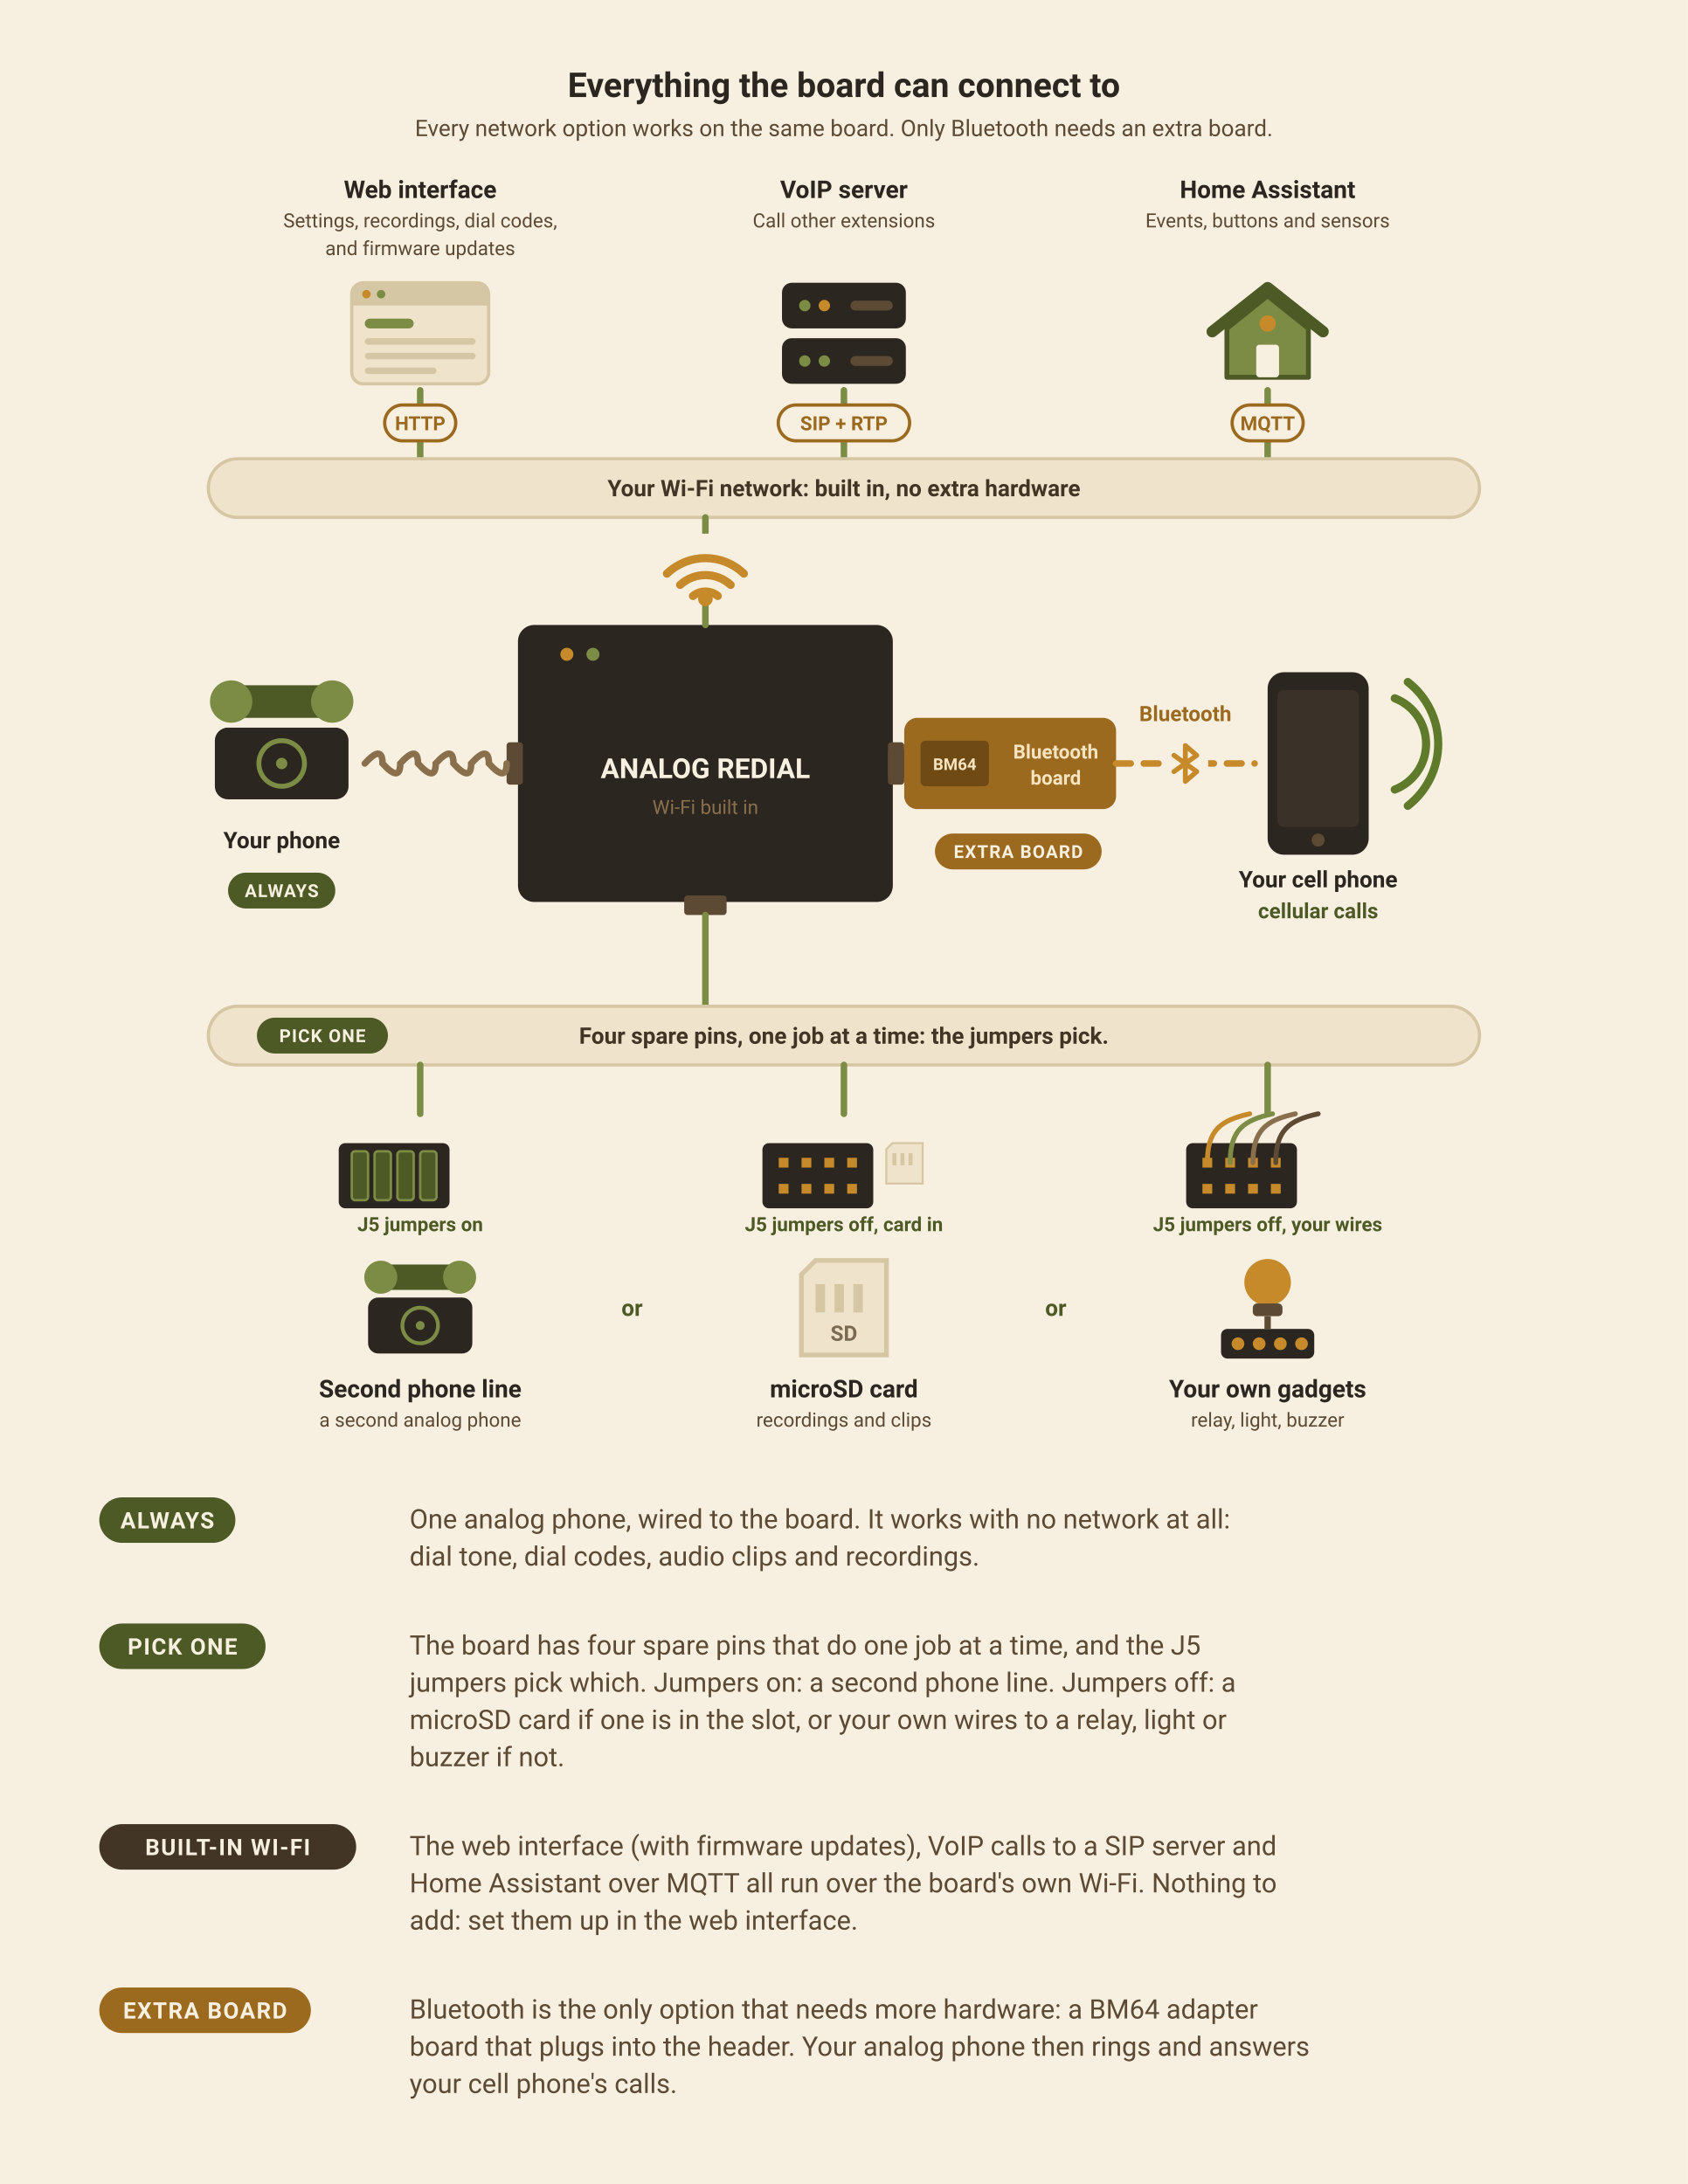
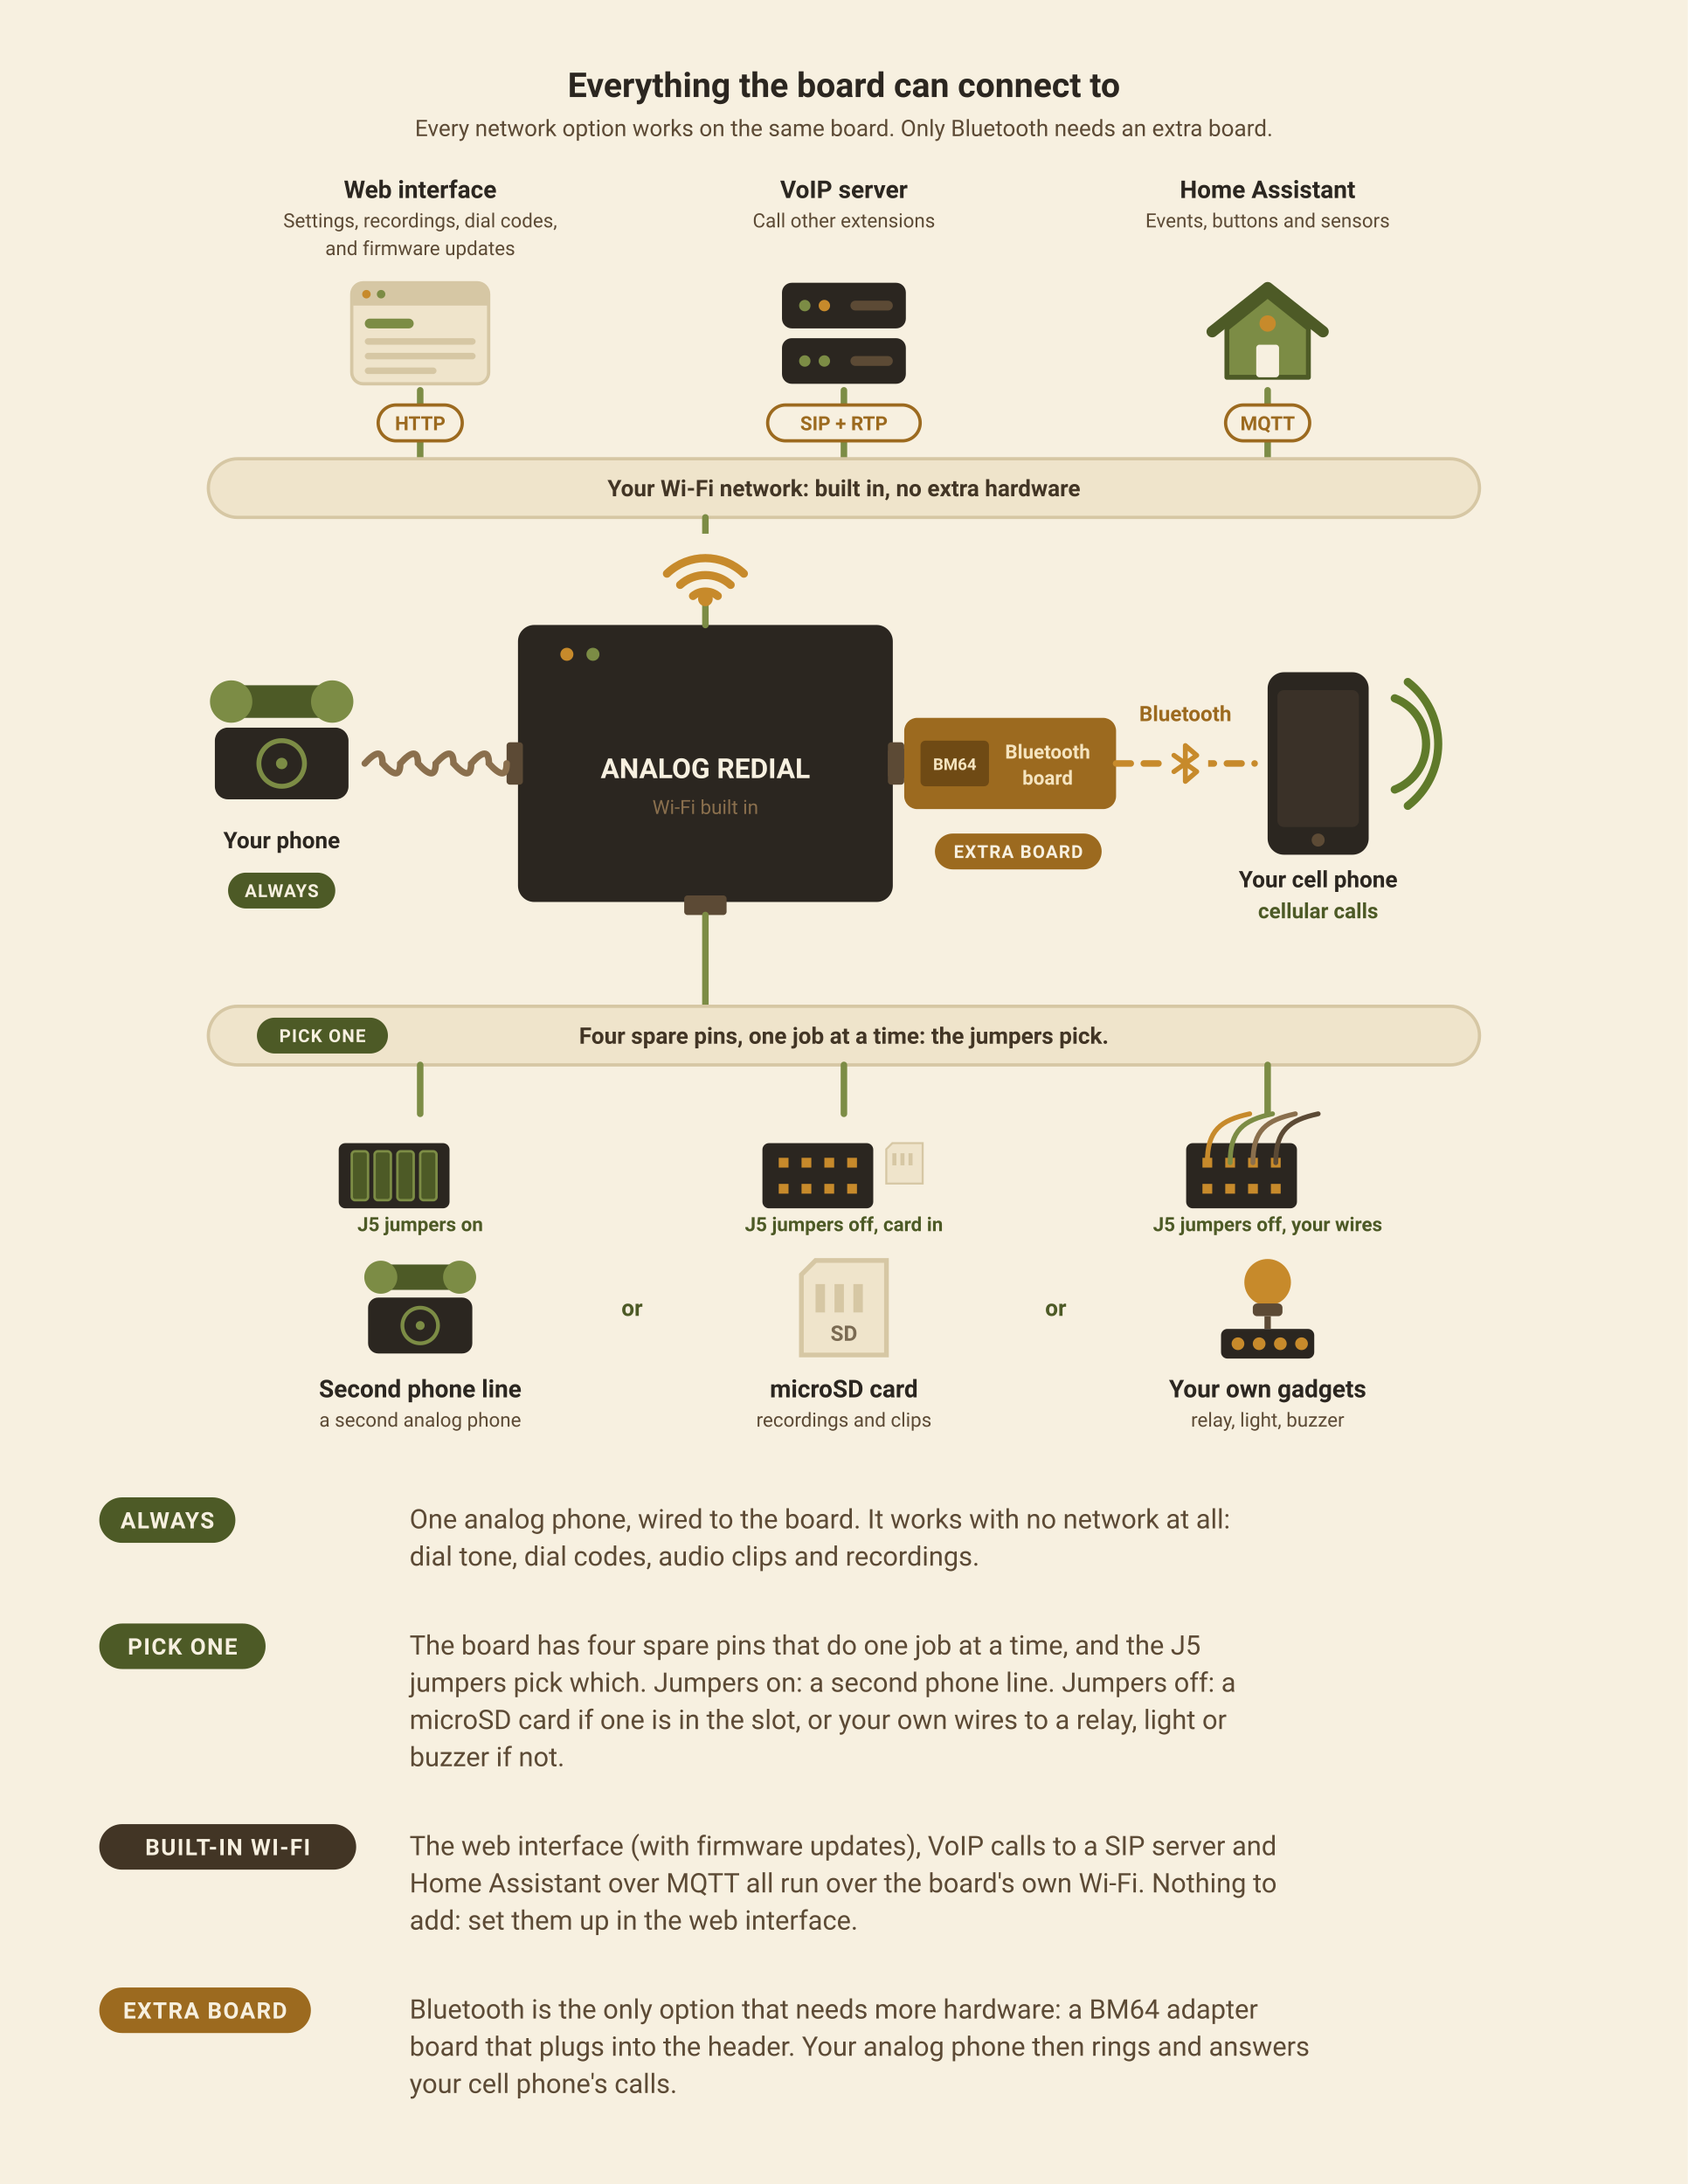
<svg xmlns="http://www.w3.org/2000/svg" viewBox="0 0 816 1056" width="816" height="1056" role="img" aria-label="Everything the Analog Redial board can connect to: one phone always, then a second line or a microSD card or your own gadgets on four spare pins, chosen with the J5 jumpers; Wi-Fi to the web interface, a VoIP server and Home Assistant; and Bluetooth through an extra adapter board">
  <rect id="background" width="816" height="1056" fill="#f7f0e0" />
  <g font-family="system-ui, -apple-system, Segoe UI, Roboto, sans-serif">
    <g id="diagram" transform="translate(100.727,28) scale(0.787879)">
      <g id="title">
        <text x="390" y="24" text-anchor="middle" font-size="21" font-weight="700" fill="#2b2620">Everything the board can connect to</text>
      </g>
      <g id="subtitle">
        <text x="390" y="48" text-anchor="middle" font-size="14" font-weight="400" fill="#5c4a35">Every network option works on the same board. Only Bluetooth needs an extra board.</text>
      </g>
      <g id="label-web">
        <text x="130" y="86" text-anchor="middle" font-size="15" font-weight="600" fill="#2b2620">Web interface</text>
      </g>
      <g id="desc-web-1">
        <text x="130" y="104" text-anchor="middle" font-size="12" font-weight="400" fill="#5c4a35">Settings, recordings, dial codes,</text>
      </g>
      <g id="desc-web-2">
        <text x="130" y="121" text-anchor="middle" font-size="12" font-weight="400" fill="#5c4a35">and firmware updates</text>
      </g>
      <g id="service-web" transform="translate(88,138)">
        <rect x="0" y="0" width="84" height="62" rx="7" fill="#efe4cb" stroke="#d6c7a4" stroke-width="2" />
        <path d="M 0 14 H 84 V 7 a 7 7 0 0 0 -7 -7 H 7 a 7 7 0 0 0 -7 7 Z" fill="#d6c7a4" />
        <circle cx="9" cy="7" r="2.6" fill="#c78a2b" />
        <circle cx="18" cy="7" r="2.6" fill="#7c8c45" />
        <rect x="8" y="22" width="30" height="6" rx="3" fill="#7c8c45" />
        <rect x="8" y="34" width="68" height="4" rx="2" fill="#d6c7a4" />
        <rect x="8" y="43" width="68" height="4" rx="2" fill="#d6c7a4" />
        <rect x="8" y="52" width="44" height="4" rx="2" fill="#d6c7a4" />
      </g>
      <g id="link-web">
        <line x1="130" y1="204" x2="130" y2="246" stroke="#7c8c45" stroke-width="4" stroke-linecap="round" />
      </g>
      <g id="protocol-web">
-         <rect x="108.2" y="213" width="43.6" height="22" rx="11" fill="#f7f0e0" stroke="#9c6a1f" stroke-width="2" />
+         <rect x="104.2" y="213" width="51.6" height="22" rx="11" fill="#f7f0e0" stroke="#9c6a1f" stroke-width="2" />
        <text x="130" y="228.5" text-anchor="middle" font-size="12" font-weight="600" fill="#9c6a1f">HTTP</text>
      </g>
      <g id="label-voip">
        <text x="390" y="86" text-anchor="middle" font-size="15" font-weight="600" fill="#2b2620">VoIP server</text>
      </g>
      <g id="desc-voip-1">
        <text x="390" y="104" text-anchor="middle" font-size="12" font-weight="400" fill="#5c4a35">Call other extensions</text>
      </g>
      <g id="service-voip" transform="translate(352,138)">
        <rect x="0" y="0" width="76" height="28" rx="6" fill="#2b2620" />
        <rect x="0" y="34" width="76" height="28" rx="6" fill="#2b2620" />
        <circle cx="14" cy="14" r="3.5" fill="#7c8c45" />
        <circle cx="26" cy="14" r="3.5" fill="#c78a2b" />
        <rect x="42" y="11" width="26" height="6" rx="3" fill="#5c4a35" />
        <circle cx="14" cy="48" r="3.5" fill="#7c8c45" />
        <circle cx="26" cy="48" r="3.5" fill="#7c8c45" />
        <rect x="42" y="45" width="26" height="6" rx="3" fill="#5c4a35" />
      </g>
      <g id="link-voip">
        <line x1="390" y1="204" x2="390" y2="246" stroke="#7c8c45" stroke-width="4" stroke-linecap="round" />
      </g>
      <g id="protocol-voip">
-         <rect x="349.7" y="213" width="80.6" height="22" rx="11" fill="#f7f0e0" stroke="#9c6a1f" stroke-width="2" />
+         <rect x="343.2" y="213" width="93.6" height="22" rx="11" fill="#f7f0e0" stroke="#9c6a1f" stroke-width="2" />
        <text x="390" y="228.5" text-anchor="middle" font-size="12" font-weight="600" fill="#9c6a1f">SIP + RTP</text>
      </g>
      <g id="label-home">
        <text x="650" y="86" text-anchor="middle" font-size="15" font-weight="600" fill="#2b2620">Home Assistant</text>
      </g>
      <g id="desc-home-1">
        <text x="650" y="104" text-anchor="middle" font-size="12" font-weight="400" fill="#5c4a35">Events, buttons and sensors</text>
      </g>
      <g id="service-home" transform="translate(612,138)">
        <path d="M 4 30 L 38 3 L 72 30" fill="none" stroke="#4d5a26" stroke-width="7" stroke-linecap="round" stroke-linejoin="round" />
        <path d="M 13 28 V 58 H 63 V 28 L 38 8 Z" fill="#7c8c45" stroke="#4d5a26" stroke-width="3" stroke-linejoin="round" />
        <rect x="31" y="38" width="14" height="20" rx="2" fill="#f7f0e0" />
        <circle cx="38" cy="25" r="5" fill="#c78a2b" />
      </g>
      <g id="link-home">
        <line x1="650" y1="204" x2="650" y2="246" stroke="#7c8c45" stroke-width="4" stroke-linecap="round" />
      </g>
      <g id="protocol-home">
-         <rect x="628.2" y="213" width="43.6" height="22" rx="11" fill="#f7f0e0" stroke="#9c6a1f" stroke-width="2" />
+         <rect x="624.2" y="213" width="51.6" height="22" rx="11" fill="#f7f0e0" stroke="#9c6a1f" stroke-width="2" />
        <text x="650" y="228.5" text-anchor="middle" font-size="12" font-weight="600" fill="#9c6a1f">MQTT</text>
      </g>
      <g id="wifi-network">
        <rect x="0" y="246" width="780" height="36" rx="18" fill="#efe4cb" stroke="#d6c7a4" stroke-width="2" />
        <text x="390.0" y="269" text-anchor="middle" font-size="14" font-weight="600" fill="#423525">Your Wi-Fi network: built in, no extra hardware</text>
      </g>
      <g id="board" transform="translate(190,348)">
        <rect id="pcb" x="0" y="0" width="230" height="170" rx="10" fill="#2b2620" />
        <rect id="jack-line-1" x="-7" y="72" width="10" height="26" rx="2" fill="#5c4a35" />
        <rect id="options-connector" x="227" y="72" width="10" height="26" rx="2" fill="#5c4a35" />
        <rect id="adapter-header" x="102" y="166" width="26" height="12" rx="2" fill="#5c4a35" />
        <circle id="led-1" cx="30" cy="18" r="4" fill="#c78a2b" />
        <circle id="led-2" cx="46" cy="18" r="4" fill="#7c8c45" />
        <text x="115" y="94" text-anchor="middle" font-size="17" font-weight="600" fill="#f7f0e0">ANALOG REDIAL</text>
        <text x="115" y="116" text-anchor="middle" font-size="12" fill="#8a6f4d">Wi-Fi built in</text>
      </g>
      <g id="link-wifi">
        <line x1="305" y1="282" x2="305" y2="348" stroke="#7c8c45" stroke-width="4" stroke-linecap="round" />
      </g>
      <g id="wifi" transform="translate(275,294)">
        <rect x="-6" y="-2" width="72" height="44" rx="8" fill="#f7f0e0" />
        <path d="M 6.4 22.5 A 34 34 0 0 1 53.6 22.5" fill="none" stroke="#c78a2b" stroke-width="5" stroke-linecap="round" />
        <path d="M 14.5 29.4 A 23 23 0 0 1 45.5 29.4" fill="none" stroke="#c78a2b" stroke-width="5" stroke-linecap="round" />
        <path d="M 22.4 36.2 A 12 12 0 0 1 37.6 36.2" fill="none" stroke="#c78a2b" stroke-width="5" stroke-linecap="round" />
        <circle cx="30" cy="40" r="4.5" fill="#c78a2b" transform="translate(0,-2)" />
      </g>
      <g id="phone-line-1" transform="translate(0,379)">
        <g id="handset">
          <line x1="14" y1="16" x2="76" y2="16" stroke="#4d5a26" stroke-width="20" stroke-linecap="round" />
          <circle cx="14" cy="16" r="13" fill="#7c8c45" />
          <circle cx="76" cy="16" r="13" fill="#7c8c45" />
        </g>
        <g id="body">
          <rect x="4" y="32" width="82" height="44" rx="8" fill="#2b2620" />
          <circle cx="45" cy="54" r="14" fill="none" stroke="#7c8c45" stroke-width="3" />
          <circle cx="45" cy="54" r="3.5" fill="#7c8c45" />
        </g>
      </g>
      <g id="cord-line-1" transform="translate(96,433)">
        <path d="M 0 0 q 10.88 -12 10.88 0 q 10.88 12 10.88 0 q 10.88 -12 10.88 0 q 10.88 12 10.88 0 q 10.88 -12 10.88 0 q 10.88 12 10.88 0 q 10.88 -12 10.88 0 q 10.88 12 10.88 0" fill="none" stroke="#8a6f4d" stroke-width="4" stroke-linecap="round" />
      </g>
      <g id="label-line-1">
        <text x="45" y="485" text-anchor="middle" font-size="14" font-weight="600" fill="#2b2620">Your phone</text>
      </g>
      <g id="tag-always">
        <rect x="12.1" y="500" width="65.8" height="22" rx="11" fill="#4d5a26" />
        <text x="45" y="515" text-anchor="middle" font-size="11" font-weight="700" letter-spacing="0.6" fill="#f7f0e0">ALWAYS</text>
      </g>
      <g id="bluetooth-adapter" transform="translate(417,405)">
        <rect id="plug" x="0" y="19" width="14" height="18" rx="2" fill="#5c4a35" />
        <rect id="pcb" x="10" y="0" width="130" height="56" rx="8" fill="#9c6a1f" />
        <rect id="chip" x="20" y="14" width="42" height="28" rx="3" fill="#6f4a14" />
        <text x="41" y="32" text-anchor="middle" font-size="10" font-weight="600" fill="#f5e4bf">BM64</text>
-         <text x="103" y="25" text-anchor="middle" font-size="12" font-weight="600" fill="#f5e4bf">Bluetooth</text>
-         <text x="103" y="41" text-anchor="middle" font-size="12" font-weight="600" fill="#f5e4bf">board</text>
+         <text x="98" y="25" text-anchor="middle" font-size="12" font-weight="600" fill="#f5e4bf">Bluetooth</text>
+         <text x="98" y="41" text-anchor="middle" font-size="12" font-weight="600" fill="#f5e4bf">board</text>
      </g>
      <g id="tag-extra-board">
        <rect x="445.85" y="476" width="102.3" height="22" rx="11" fill="#9c6a1f" />
        <text x="497" y="491" text-anchor="middle" font-size="11" font-weight="700" letter-spacing="0.6" fill="#f7f0e0">EXTRA BOARD</text>
      </g>
      <g id="link-bluetooth">
        <line x1="557" y1="433" x2="642" y2="433" stroke="#c78a2b" stroke-width="4" stroke-linecap="round" stroke-dasharray="9 8" />
      </g>
      <g id="bluetooth-symbol" transform="translate(591.5,421)">
        <rect x="-6" y="-4" width="28" height="32" rx="6" fill="#f7f0e0" />
        <path d="M 1 7 L 15 17 L 8 23 L 8 1 L 15 7 L 1 17" fill="none" stroke="#c78a2b" stroke-width="3" stroke-linecap="round" stroke-linejoin="round" />
      </g>
      <g id="label-bluetooth">
        <text x="599.5" y="407" text-anchor="middle" font-size="13" font-weight="600" fill="#9c6a1f">Bluetooth</text>
      </g>
      <g id="cell-phone" transform="translate(650,377)">
        <rect x="0" y="0" width="62" height="112" rx="10" fill="#2b2620" />
        <rect x="6" y="11" width="50" height="84" rx="4" fill="#3a3128" />
        <circle cx="31" cy="103" r="4" fill="#5c4a35" />
      </g>
      <g id="cellular" transform="translate(728,393)">
        <path d="M 0 56 A 30 30 0 0 0 0 0" fill="none" stroke="#5f7a2a" stroke-width="5" stroke-linecap="round" />
        <path d="M 8 66 A 48 48 0 0 0 8 -10" fill="none" stroke="#5f7a2a" stroke-width="5" stroke-linecap="round" transform="translate(0,0)" />
      </g>
      <g id="label-cell-phone">
        <text x="681" y="509" text-anchor="middle" font-size="14" font-weight="600" fill="#2b2620">Your cell phone</text>
      </g>
      <g id="label-cellular">
        <text x="681" y="528" text-anchor="middle" font-size="13" font-weight="600" fill="#4d5a26">cellular calls</text>
      </g>
      <g id="link-options">
        <line x1="305" y1="526" x2="305" y2="582" stroke="#7c8c45" stroke-width="4" stroke-linecap="round" />
      </g>
      <g id="options-bar">
        <rect x="0" y="582" width="780" height="36" rx="18" fill="#efe4cb" stroke="#d6c7a4" stroke-width="2" />
        <text x="390.0" y="605" text-anchor="middle" font-size="14" font-weight="600" fill="#423525">Four spare pins, one job at a time: the jumpers pick.</text>
      </g>
      <g id="tag-pick-one">
        <rect x="29.8" y="589" width="80.4" height="22" rx="11" fill="#4d5a26" />
        <text x="70" y="604" text-anchor="middle" font-size="11" font-weight="700" letter-spacing="0.6" fill="#f7f0e0">PICK ONE</text>
      </g>
      <g id="link-line-2">
        <line x1="130" y1="618" x2="130" y2="648" stroke="#7c8c45" stroke-width="4" stroke-linecap="round" />
      </g>
      <g id="j5-line-2" transform="translate(80,644)">
        <rect id="header" x="0" y="22" width="68" height="40" rx="4" fill="#2b2620" />
        <rect x="10" y="31" width="6" height="6" fill="#c78a2b" />
        <rect x="10" y="47" width="6" height="6" fill="#c78a2b" />
        <rect x="24" y="31" width="6" height="6" fill="#c78a2b" />
        <rect x="24" y="47" width="6" height="6" fill="#c78a2b" />
        <rect x="38" y="31" width="6" height="6" fill="#c78a2b" />
        <rect x="38" y="47" width="6" height="6" fill="#c78a2b" />
        <rect x="52" y="31" width="6" height="6" fill="#c78a2b" />
        <rect x="52" y="47" width="6" height="6" fill="#c78a2b" />
        <rect x="8" y="27" width="10" height="30" rx="2" fill="#4d5a26" stroke="#7c8c45" stroke-width="1.5" />
        <rect x="22" y="27" width="10" height="30" rx="2" fill="#4d5a26" stroke="#7c8c45" stroke-width="1.5" />
        <rect x="36" y="27" width="10" height="30" rx="2" fill="#4d5a26" stroke="#7c8c45" stroke-width="1.5" />
        <rect x="50" y="27" width="10" height="30" rx="2" fill="#4d5a26" stroke="#7c8c45" stroke-width="1.5" />
      </g>
      <g id="j5-caption-line-2">
        <text x="130" y="720" text-anchor="middle" font-size="12" font-weight="700" fill="#4d5a26">J5 jumpers on</text>
      </g>
      <g id="option-line-2" transform="translate(94.9,735.8)">
        <g transform="scale(0.78)">
          <g id="handset">
            <line x1="14" y1="16" x2="76" y2="16" stroke="#4d5a26" stroke-width="20" stroke-linecap="round" />
            <circle cx="14" cy="16" r="13" fill="#7c8c45" />
            <circle cx="76" cy="16" r="13" fill="#7c8c45" />
          </g>
          <g id="body">
            <rect x="4" y="32" width="82" height="44" rx="8" fill="#2b2620" />
            <circle cx="45" cy="54" r="14" fill="none" stroke="#7c8c45" stroke-width="3" />
            <circle cx="45" cy="54" r="3.5" fill="#7c8c45" />
          </g>
        </g>
      </g>
      <g id="label-line-2">
        <text x="130" y="822" text-anchor="middle" font-size="15" font-weight="600" fill="#2b2620">Second phone line</text>
      </g>
      <g id="desc-line-2">
        <text x="130" y="840" text-anchor="middle" font-size="12" font-weight="400" fill="#5c4a35">a second analog phone</text>
      </g>
      <g id="link-microsd">
        <line x1="390" y1="618" x2="390" y2="648" stroke="#7c8c45" stroke-width="4" stroke-linecap="round" />
      </g>
      <g id="j5-microsd" transform="translate(340,644)">
        <rect id="header" x="0" y="22" width="68" height="40" rx="4" fill="#2b2620" />
        <rect x="10" y="31" width="6" height="6" fill="#c78a2b" />
        <rect x="10" y="47" width="6" height="6" fill="#c78a2b" />
        <rect x="24" y="31" width="6" height="6" fill="#c78a2b" />
        <rect x="24" y="47" width="6" height="6" fill="#c78a2b" />
        <rect x="38" y="31" width="6" height="6" fill="#c78a2b" />
        <rect x="38" y="47" width="6" height="6" fill="#c78a2b" />
        <rect x="52" y="31" width="6" height="6" fill="#c78a2b" />
        <rect x="52" y="47" width="6" height="6" fill="#c78a2b" />
        <g transform="translate(76,22) scale(0.62)">
          <path d="M 6 0 H 36 V 40 H 0 V 6 Z" fill="#efe4cb" stroke="#d6c7a4" stroke-width="2" />
          <rect x="6" y="10" width="4" height="12" fill="#d6c7a4" />
          <rect x="14" y="10" width="4" height="12" fill="#d6c7a4" />
          <rect x="22" y="10" width="4" height="12" fill="#d6c7a4" />
        </g>
      </g>
      <g id="j5-caption-microsd">
        <text x="390" y="720" text-anchor="middle" font-size="12" font-weight="700" fill="#4d5a26">J5 jumpers off, card in</text>
      </g>
      <g id="option-microsd" transform="translate(363.9,738)">
        <g transform="scale(1.45)">
          <path d="M 6 0 H 36 V 40 H 0 V 6 Z" fill="#efe4cb" stroke="#d6c7a4" stroke-width="2" />
          <rect x="6" y="10" width="4" height="12" fill="#d6c7a4" />
          <rect x="14" y="10" width="4" height="12" fill="#d6c7a4" />
          <rect x="22" y="10" width="4" height="12" fill="#d6c7a4" />
          <text x="18" y="34" text-anchor="middle" font-size="9" font-weight="600" fill="#7a6a52">SD</text>
        </g>
      </g>
      <g id="label-microsd">
        <text x="390" y="822" text-anchor="middle" font-size="15" font-weight="600" fill="#2b2620">microSD card</text>
      </g>
      <g id="desc-microsd">
        <text x="390" y="840" text-anchor="middle" font-size="12" font-weight="400" fill="#5c4a35">recordings and clips</text>
      </g>
      <g id="link-pins">
        <line x1="650" y1="618" x2="650" y2="648" stroke="#7c8c45" stroke-width="4" stroke-linecap="round" />
      </g>
      <g id="j5-pins" transform="translate(600,644)">
        <rect id="header" x="0" y="22" width="68" height="40" rx="4" fill="#2b2620" />
        <rect x="10" y="31" width="6" height="6" fill="#c78a2b" />
        <rect x="10" y="47" width="6" height="6" fill="#c78a2b" />
        <rect x="24" y="31" width="6" height="6" fill="#c78a2b" />
        <rect x="24" y="47" width="6" height="6" fill="#c78a2b" />
        <rect x="38" y="31" width="6" height="6" fill="#c78a2b" />
        <rect x="38" y="47" width="6" height="6" fill="#c78a2b" />
        <rect x="52" y="31" width="6" height="6" fill="#c78a2b" />
        <rect x="52" y="47" width="6" height="6" fill="#c78a2b" />
        <path d="M 13 34 C 13 14, 21 8, 39 4" fill="none" stroke="#c78a2b" stroke-width="3" stroke-linecap="round" />
        <path d="M 27 34 C 27 14, 35 8, 53 4" fill="none" stroke="#7c8c45" stroke-width="3" stroke-linecap="round" />
        <path d="M 41 34 C 41 14, 49 8, 67 4" fill="none" stroke="#8a6f4d" stroke-width="3" stroke-linecap="round" />
        <path d="M 55 34 C 55 14, 63 8, 81 4" fill="none" stroke="#5c4a35" stroke-width="3" stroke-linecap="round" />
      </g>
      <g id="j5-caption-pins">
        <text x="650" y="720" text-anchor="middle" font-size="12" font-weight="700" fill="#4d5a26">J5 jumpers off, your wires</text>
      </g>
      <g id="option-pins" transform="translate(621.4,735.8)">
        <g transform="scale(1.3)">
          <circle id="bulb" cx="22" cy="12" r="11" fill="#c78a2b" />
          <rect id="bulb-base" x="15" y="22" width="14" height="6" rx="2" fill="#5c4a35" />
          <rect id="header" x="0" y="34" width="44" height="14" rx="3" fill="#2b2620" />
          <circle cx="8" cy="41" r="3" fill="#c78a2b" />
          <circle cx="18" cy="41" r="3" fill="#c78a2b" />
          <circle cx="28" cy="41" r="3" fill="#c78a2b" />
          <circle cx="38" cy="41" r="3" fill="#c78a2b" />
          <path d="M 22 28 V 34" stroke="#5c4a35" stroke-width="3" />
        </g>
      </g>
      <g id="label-pins">
        <text x="650" y="822" text-anchor="middle" font-size="15" font-weight="600" fill="#2b2620">Your own gadgets</text>
      </g>
      <g id="desc-pins">
        <text x="650" y="840" text-anchor="middle" font-size="12" font-weight="400" fill="#5c4a35">relay, light, buzzer</text>
      </g>
      <g id="or-1">
        <text x="260" y="772" text-anchor="middle" font-size="14" font-weight="700" fill="#4d5a26">or</text>
      </g>
      <g id="or-2">
        <text x="520" y="772" text-anchor="middle" font-size="14" font-weight="700" fill="#4d5a26">or</text>
      </g>
    </g>
    <g id="legend">
      <g id="legend-always">
        <rect x="48" y="724" width="65.8" height="22" rx="11" fill="#4d5a26" />
        <text x="80.9" y="739" text-anchor="middle" font-size="11" font-weight="700" letter-spacing="0.6" fill="#f7f0e0">ALWAYS</text>
        <text x="198" y="739" font-size="13" fill="#5c4a35">One analog phone, wired to the board. It works with no network at all:</text>
        <text x="198" y="757" font-size="13" fill="#5c4a35">dial tone, dial codes, audio clips and recordings.</text>
      </g>
      <g id="legend-pick-one">
        <rect x="48" y="785" width="80.4" height="22" rx="11" fill="#4d5a26" />
        <text x="88.2" y="800" text-anchor="middle" font-size="11" font-weight="700" letter-spacing="0.6" fill="#f7f0e0">PICK ONE</text>
        <text x="198" y="800" font-size="13" fill="#5c4a35">The board has four spare pins that do one job at a time, and the J5</text>
        <text x="198" y="818" font-size="13" fill="#5c4a35">jumpers pick which. Jumpers on: a second phone line. Jumpers off: a</text>
        <text x="198" y="836" font-size="13" fill="#5c4a35">microSD card if one is in the slot, or your own wires to a relay, light or</text>
        <text x="198" y="854" font-size="13" fill="#5c4a35">buzzer if not.</text>
      </g>
      <g id="legend-built-in-wi-fi">
        <rect x="48" y="882" width="124.2" height="22" rx="11" fill="#423525" />
        <text x="110.1" y="897" text-anchor="middle" font-size="11" font-weight="700" letter-spacing="0.6" fill="#f7f0e0">BUILT-IN WI-FI</text>
        <text x="198" y="897" font-size="13" fill="#5c4a35">The web interface (with firmware updates), VoIP calls to a SIP server and</text>
        <text x="198" y="915" font-size="13" fill="#5c4a35">Home Assistant over MQTT all run over the board's own Wi-Fi. Nothing to</text>
        <text x="198" y="933" font-size="13" fill="#5c4a35">add: set them up in the web interface.</text>
      </g>
      <g id="legend-extra-board">
        <rect x="48" y="961" width="102.3" height="22" rx="11" fill="#9c6a1f" />
        <text x="99.15" y="976" text-anchor="middle" font-size="11" font-weight="700" letter-spacing="0.6" fill="#f7f0e0">EXTRA BOARD</text>
        <text x="198" y="976" font-size="13" fill="#5c4a35">Bluetooth is the only option that needs more hardware: a BM64 adapter</text>
        <text x="198" y="994" font-size="13" fill="#5c4a35">board that plugs into the header. Your analog phone then rings and answers</text>
        <text x="198" y="1012" font-size="13" fill="#5c4a35">your cell phone's calls.</text>
      </g>
    </g>
  </g>
</svg>
